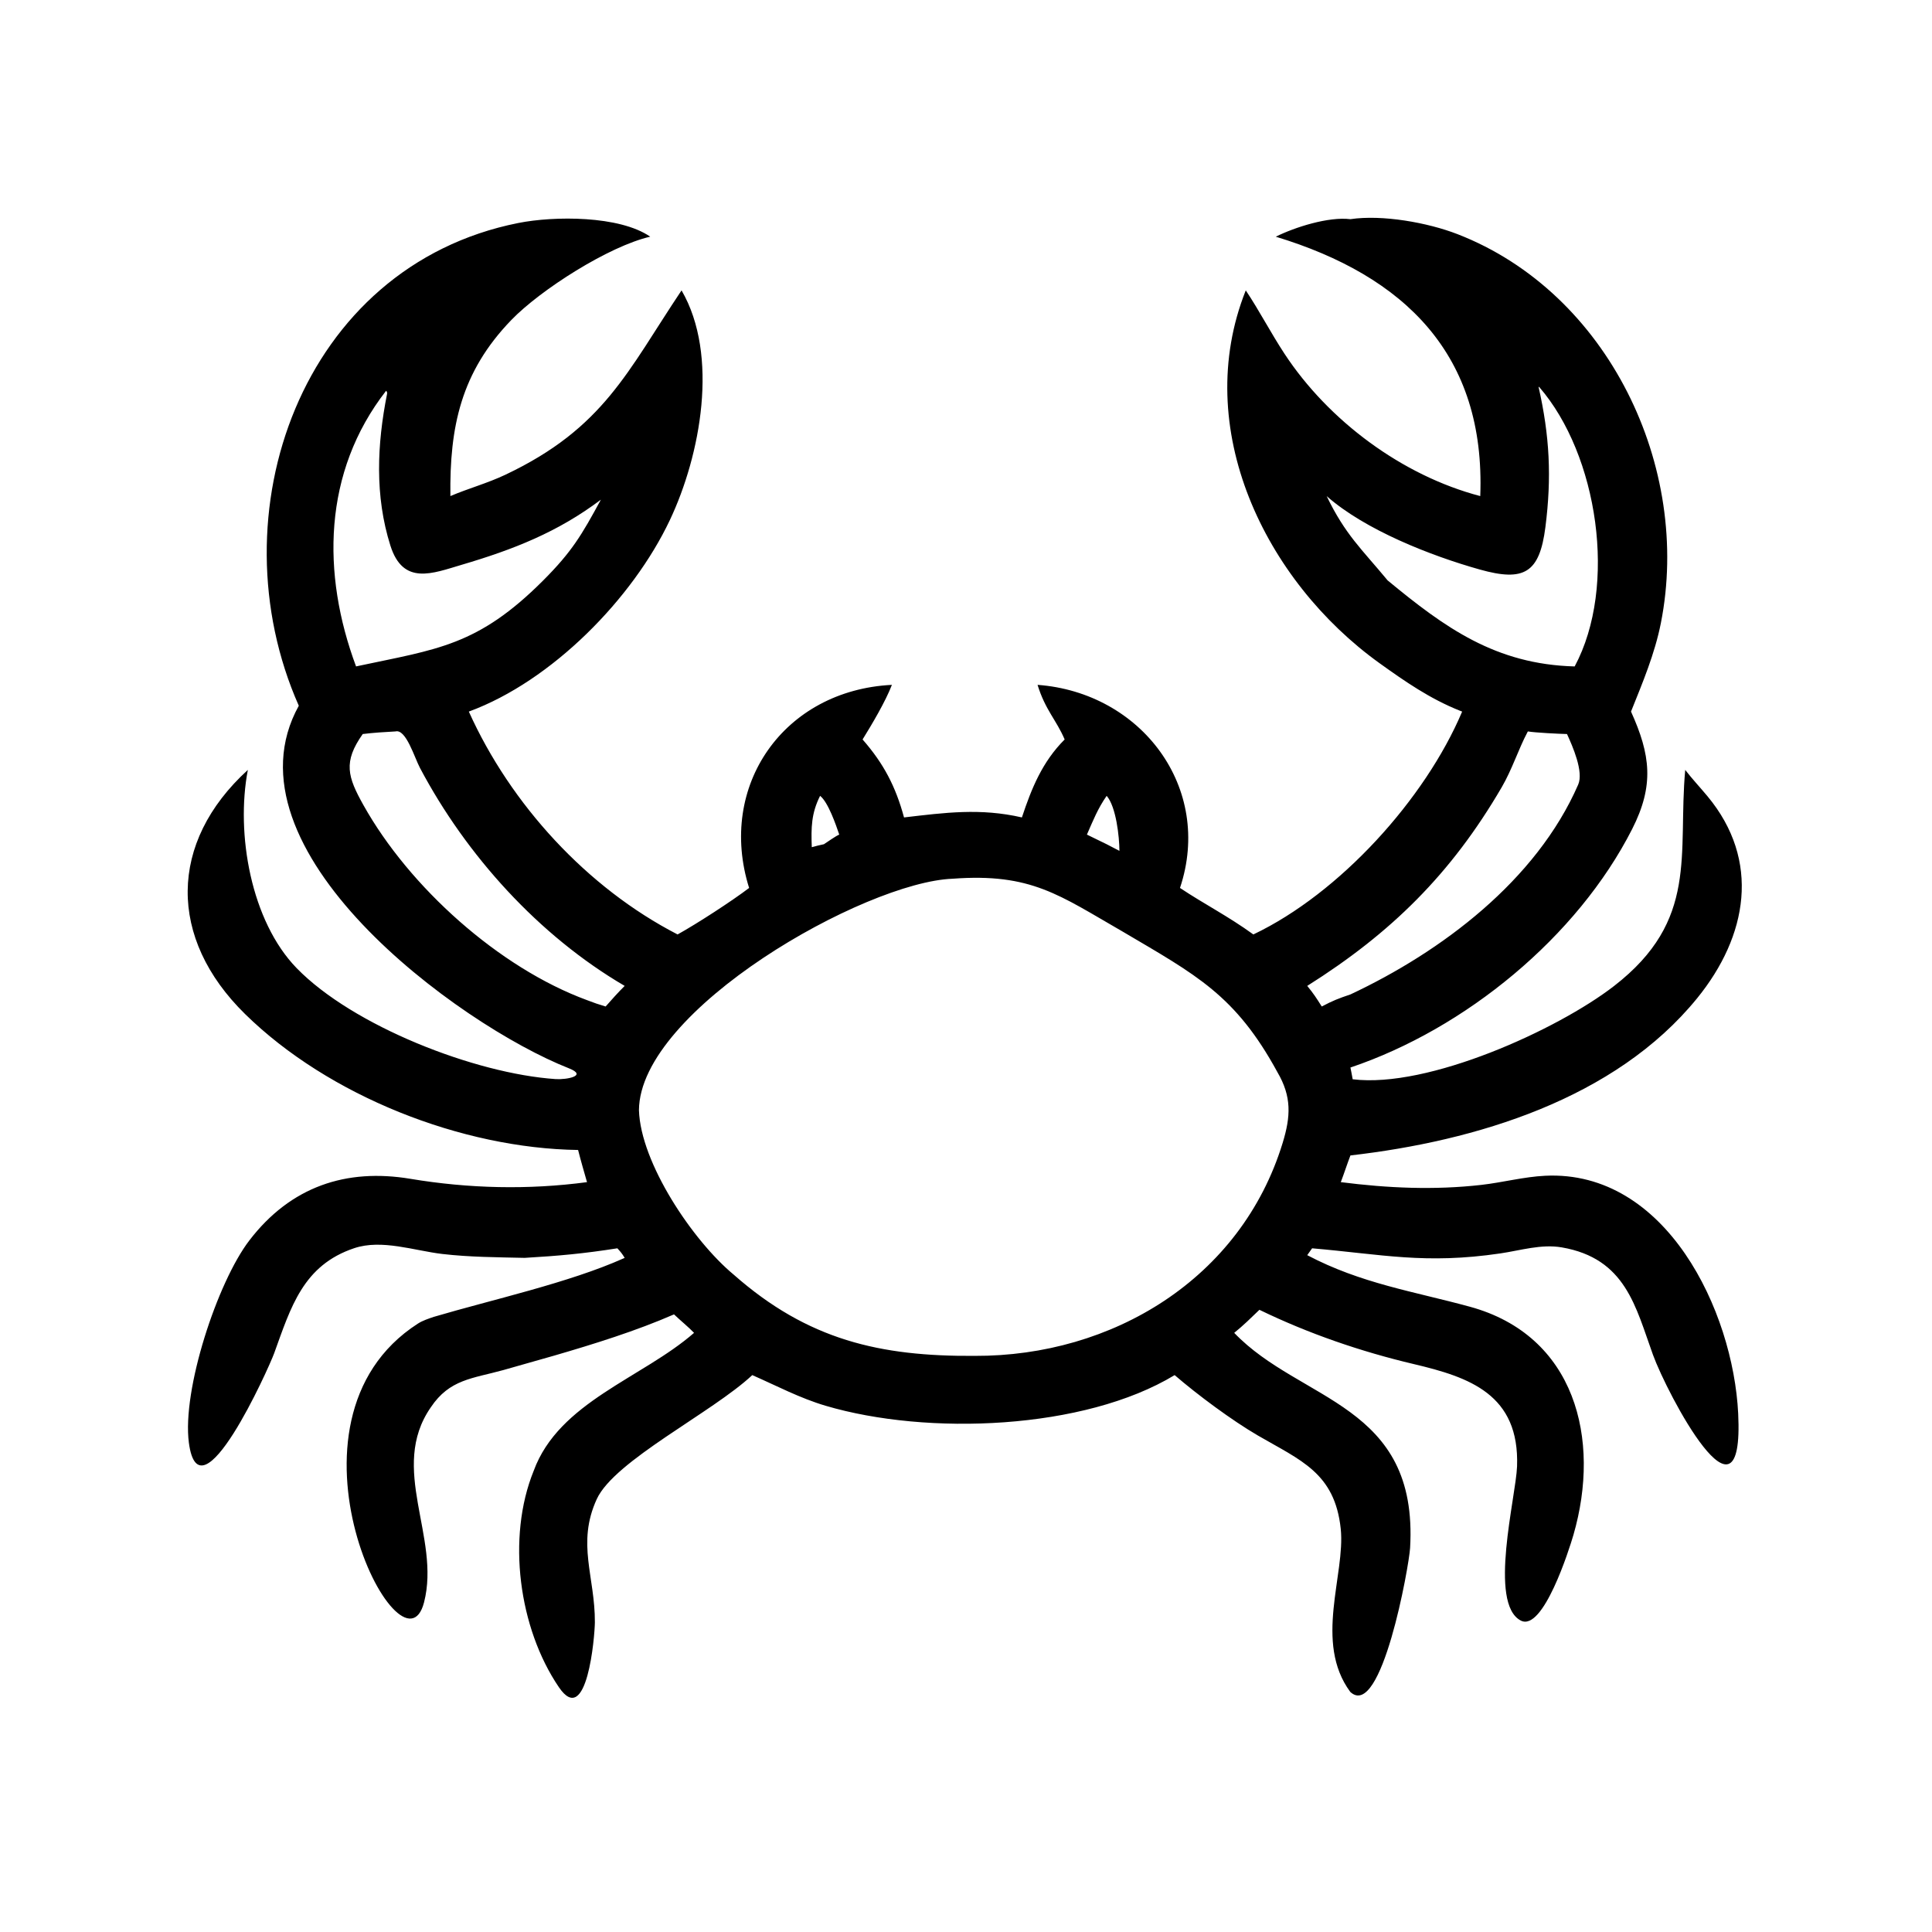
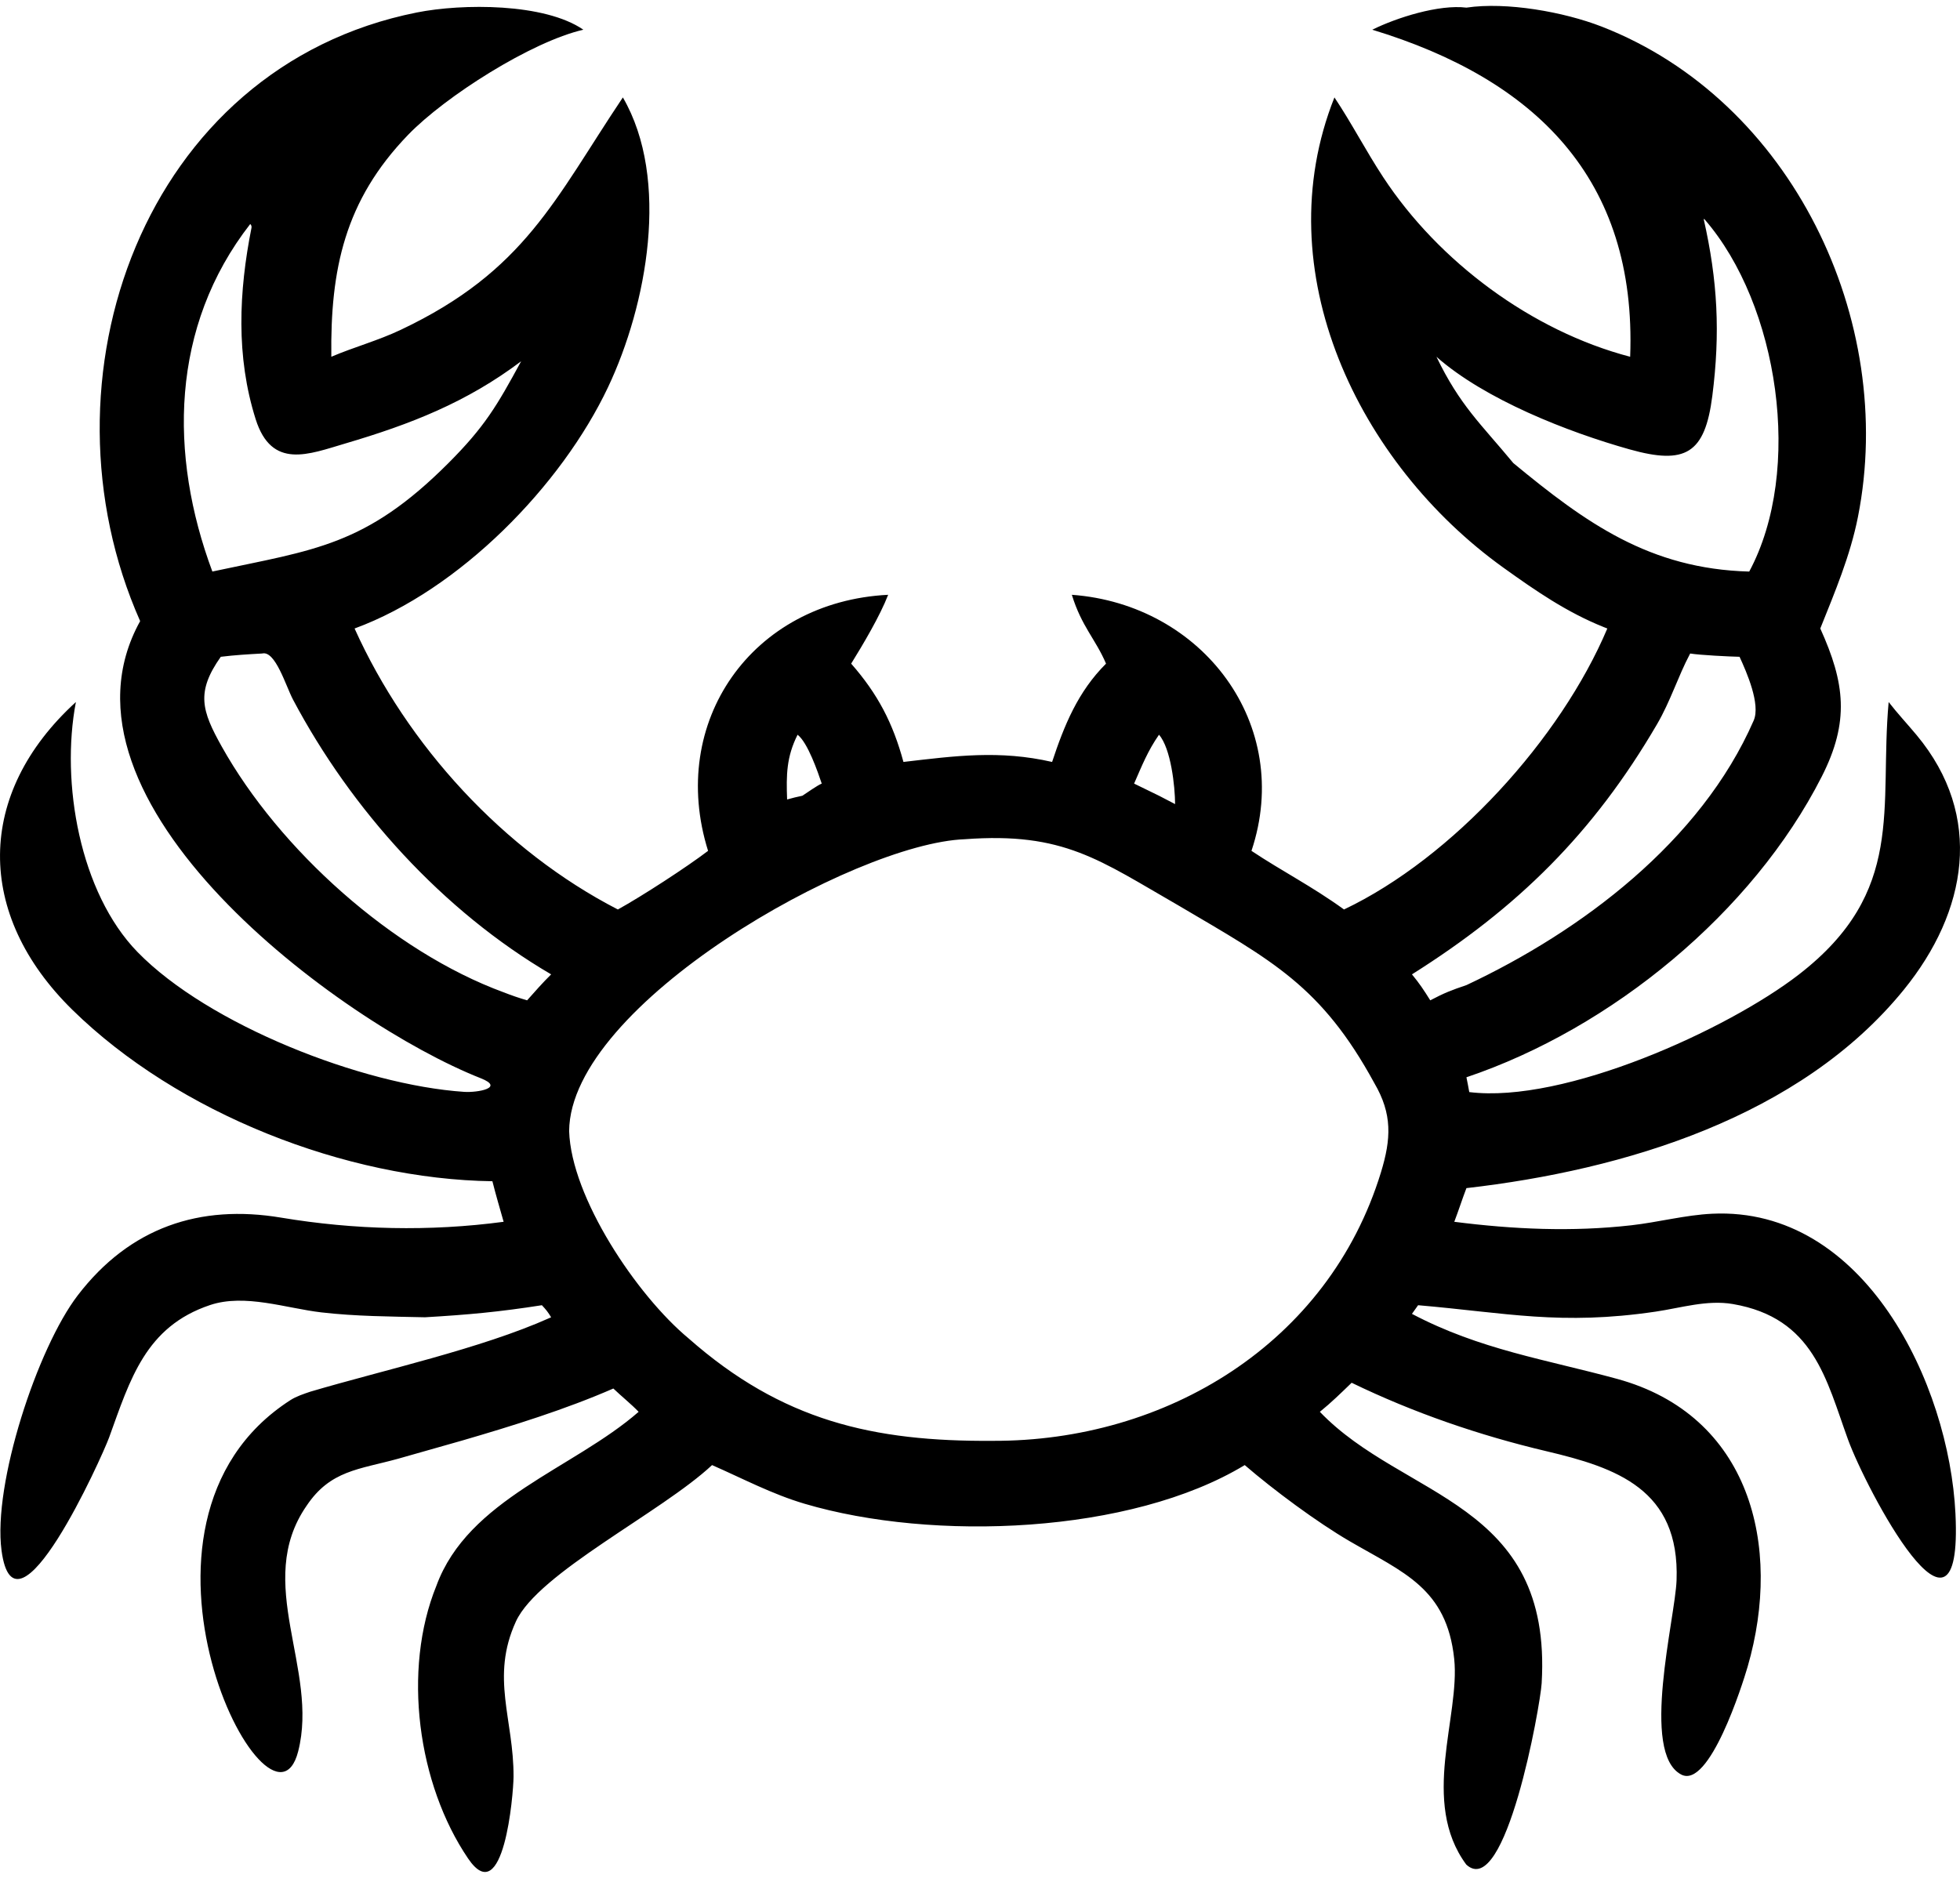
- <svg xmlns="http://www.w3.org/2000/svg" width="297" height="297" viewBox="0 0 297 297">
+ <svg xmlns="http://www.w3.org/2000/svg" width="24" height="23" viewBox="28.85 33.48 238.91 227.52">
  <path d="M207.598 33.692c4.882-.726 11.872.52 16.472 2.308 23.187 9.013 35.988 35.83 31.252 59.775-.938 4.744-2.807 9.154-4.592 13.614 3.007 6.648 3.594 11.34.17 18.073-8.422 16.561-25.624 30.691-43.302 36.645.127.59.233 1.21.345 1.805 11.585 1.436 31.5-7.617 40.179-14.336 13.092-10.135 9.773-20.275 10.941-33.22 1.071 1.387 2.29 2.686 3.416 4.039 8.227 9.886 6.176 21.507-1.572 31.047-12.602 15.516-34.068 21.976-53.31 24.18-.505 1.313-.96 2.741-1.48 4.105 7.215.92 14.346 1.245 21.593.424 3.266-.37 6.556-1.248 9.827-1.406 18.595-.9 28.897 20.753 29.669 36.564.953 19.546-10.924-3.05-13.101-9.044-2.657-7.317-4.169-14.817-14.03-16.51-3.138-.538-6.315.467-9.407.924-11.59 1.714-18.235.141-28.961-.781l-.751 1.055c8.288 4.367 16.318 5.555 24.991 7.922 16.198 4.42 20.21 20.307 15.93 35.088-.634 2.19-4.675 14.947-8.096 13.158-5.018-2.625-.74-19.014-.57-23.683.407-11.104-7.352-13.73-15.873-15.742-8.161-1.927-16.188-4.685-23.732-8.344-1.305 1.26-2.464 2.402-3.875 3.544 10.194 10.652 28.35 10.843 27.037 33.087-.16 2.73-4.4 26.52-9.19 22.115-5.648-7.646-.73-18.077-1.472-25.085-.914-8.619-6.193-10.527-12.756-14.35-3.941-2.294-9.243-6.224-12.777-9.273-13.904 8.42-37.998 9.342-53.655 4.713-3.96-1.17-7.524-3.068-11.273-4.713-6.146 5.756-21.19 13.14-23.908 19.066-3.128 6.82-.25 11.95-.29 18.944-.018 2.164-1.202 16.335-5.533 9.966-6.152-9.049-8.05-22.978-3.87-33.264 3.881-10.588 16.681-14.253 24.65-21.206-.814-.863-2.154-1.95-3.08-2.842-5.826 2.544-12.297 4.557-18.402 6.335l-7.86 2.233c-4.759 1.311-8.242 1.409-11.128 5.723-6.506 9.387 1.542 19.947-1.034 29.971-3.326 12.94-24.451-27.732-.94-42.847.714-.46 1.627-.758 2.427-1.03 8.91-2.637 20.803-5.244 29.173-8.99l.18-.08c-.424-.687-.579-.875-1.126-1.471-5.24.821-8.982 1.161-14.244 1.47-4.21-.095-8.473-.11-12.657-.598-4.281-.5-9.308-2.31-13.542-.894-7.874 2.631-9.746 9.068-12.308 16.139-.847 2.34-11.494 26.007-13.117 13.778-1.075-8.1 4.374-24.683 9.293-31.102 6.358-8.296 14.892-11.124 24.774-9.473 8.971 1.498 18.11 1.713 27.136.509-.466-1.638-.954-3.294-1.369-4.944-17.876-.25-38.326-8.276-51.193-20.897-11.864-11.637-11.809-26.369.424-37.53-1.879 9.824.484 23.257 7.508 30.477 8.618 8.86 27.38 16.218 39.813 17.052 1.632.11 5.006-.489 2.026-1.661-17.066-6.731-53.715-33.709-41.515-55.734-13.06-29.46.377-67.562 33.732-74.207 5.528-1.101 15.555-1.162 20.293 2.102-6.337 1.452-16.85 8.139-21.371 12.825-7.73 8.008-9.48 16.41-9.351 27.05 2.79-1.192 5.644-1.949 8.465-3.285 15.16-7.18 18.757-15.92 27.072-28.335 5.803 9.99 2.918 25.342-1.8 35.315C97.28 91.99 84.867 104.69 72.071 109.39c6.416 14.247 18.157 27.082 32.093 34.26 2.966-1.641 8.415-5.18 10.995-7.149-4.929-15.71 5.342-30.388 21.951-31.22-.989 2.57-3.07 6.07-4.509 8.395 3.246 3.697 5.093 7.254 6.372 11.985 6.314-.737 11.715-1.467 18.121 0 1.485-4.488 3.151-8.574 6.573-11.985-1.267-2.982-2.98-4.527-4.167-8.395 15.932 1.166 27.042 15.82 21.895 31.22 3.754 2.5 7.353 4.307 11.28 7.148 13.258-6.309 26.407-20.8 32.096-34.259l-.417-.163c-4.536-1.817-8.33-4.44-12.26-7.26-17.65-12.672-29.024-36.14-20.586-57.326 2.068 3.085 3.832 6.512 5.947 9.73 6.764 10.296 18.088 18.74 30.1 21.89.828-21.73-11.588-33.841-31.434-39.875 2.965-1.473 8.125-3.108 11.477-2.693m-57.755 174.74c21.112.086 40.93-11.83 47.332-32.726 1.255-4.099 1.404-7.118-.802-10.887-6.47-11.871-12.468-14.927-23.78-21.604-9.749-5.6-14.06-9.032-26.136-8.133-13.506.495-48.125 20.138-48.233 35.579.245 8.081 8.232 20.026 14.557 25.279 11.412 10.067 22.509 12.59 37.062 12.493m54.1-132.171c2.884 5.97 5.382 8.137 9.372 12.96 8.82 7.281 16.595 12.9 28.754 13.226 6.62-12.34 3.584-32.535-5.44-42.94l-.115-.054c1.709 7.539 2.035 13.9 1.055 21.585-.898 7.04-3.27 8.426-10.094 6.508-7.536-2.117-17.633-6.08-23.531-11.285M54.736 102.447l.195-.043c12.242-2.618 18.488-3.072 28.582-13.183 4.407-4.418 5.902-6.959 8.858-12.41-6.646 5.009-13.478 7.677-21.409 10.016-4.465 1.317-8.993 3.228-10.948-2.953-2.417-7.64-2.056-15.565-.51-23.334a.5.5 0 0 0-.152-.465c-9.747 12.521-9.912 28.156-4.616 42.372m1.026 10.393c-3.043 4.304-2.324 6.58.116 10.942 7.025 12.564 20.817 24.987 34.362 29.966 1.038.402 1.795.664 2.862.978.989-1.121 1.863-2.108 2.928-3.167-13.202-7.718-24.354-20.075-31.462-33.495-.874-1.65-2.155-6.03-3.765-5.624-1.76.097-3.288.187-5.04.4m70.306 9.502c-1.353 2.7-1.388 4.875-1.276 7.894a26 26 0 0 1 1.865-.456c.53-.349 1.847-1.279 2.357-1.48-.486-1.435-1.702-4.997-2.946-5.958m77.12 32.384c1.73-.912 2.568-1.234 4.41-1.857 13.975-6.56 28.567-17.482 35.012-32.256.865-1.985-.865-5.906-1.722-7.773-1.202-.025-4.862-.204-6.015-.4l-.06.11c-1.406 2.649-2.348 5.707-3.968 8.485-7.78 13.338-17.019 22.414-29.888 30.524.96 1.17 1.43 1.893 2.23 3.167m-33.064-24.946 1.962 1.02c-.01-2.154-.506-6.788-1.962-8.458-1.376 1.977-2.074 3.766-3.036 5.958z" />
</svg>
